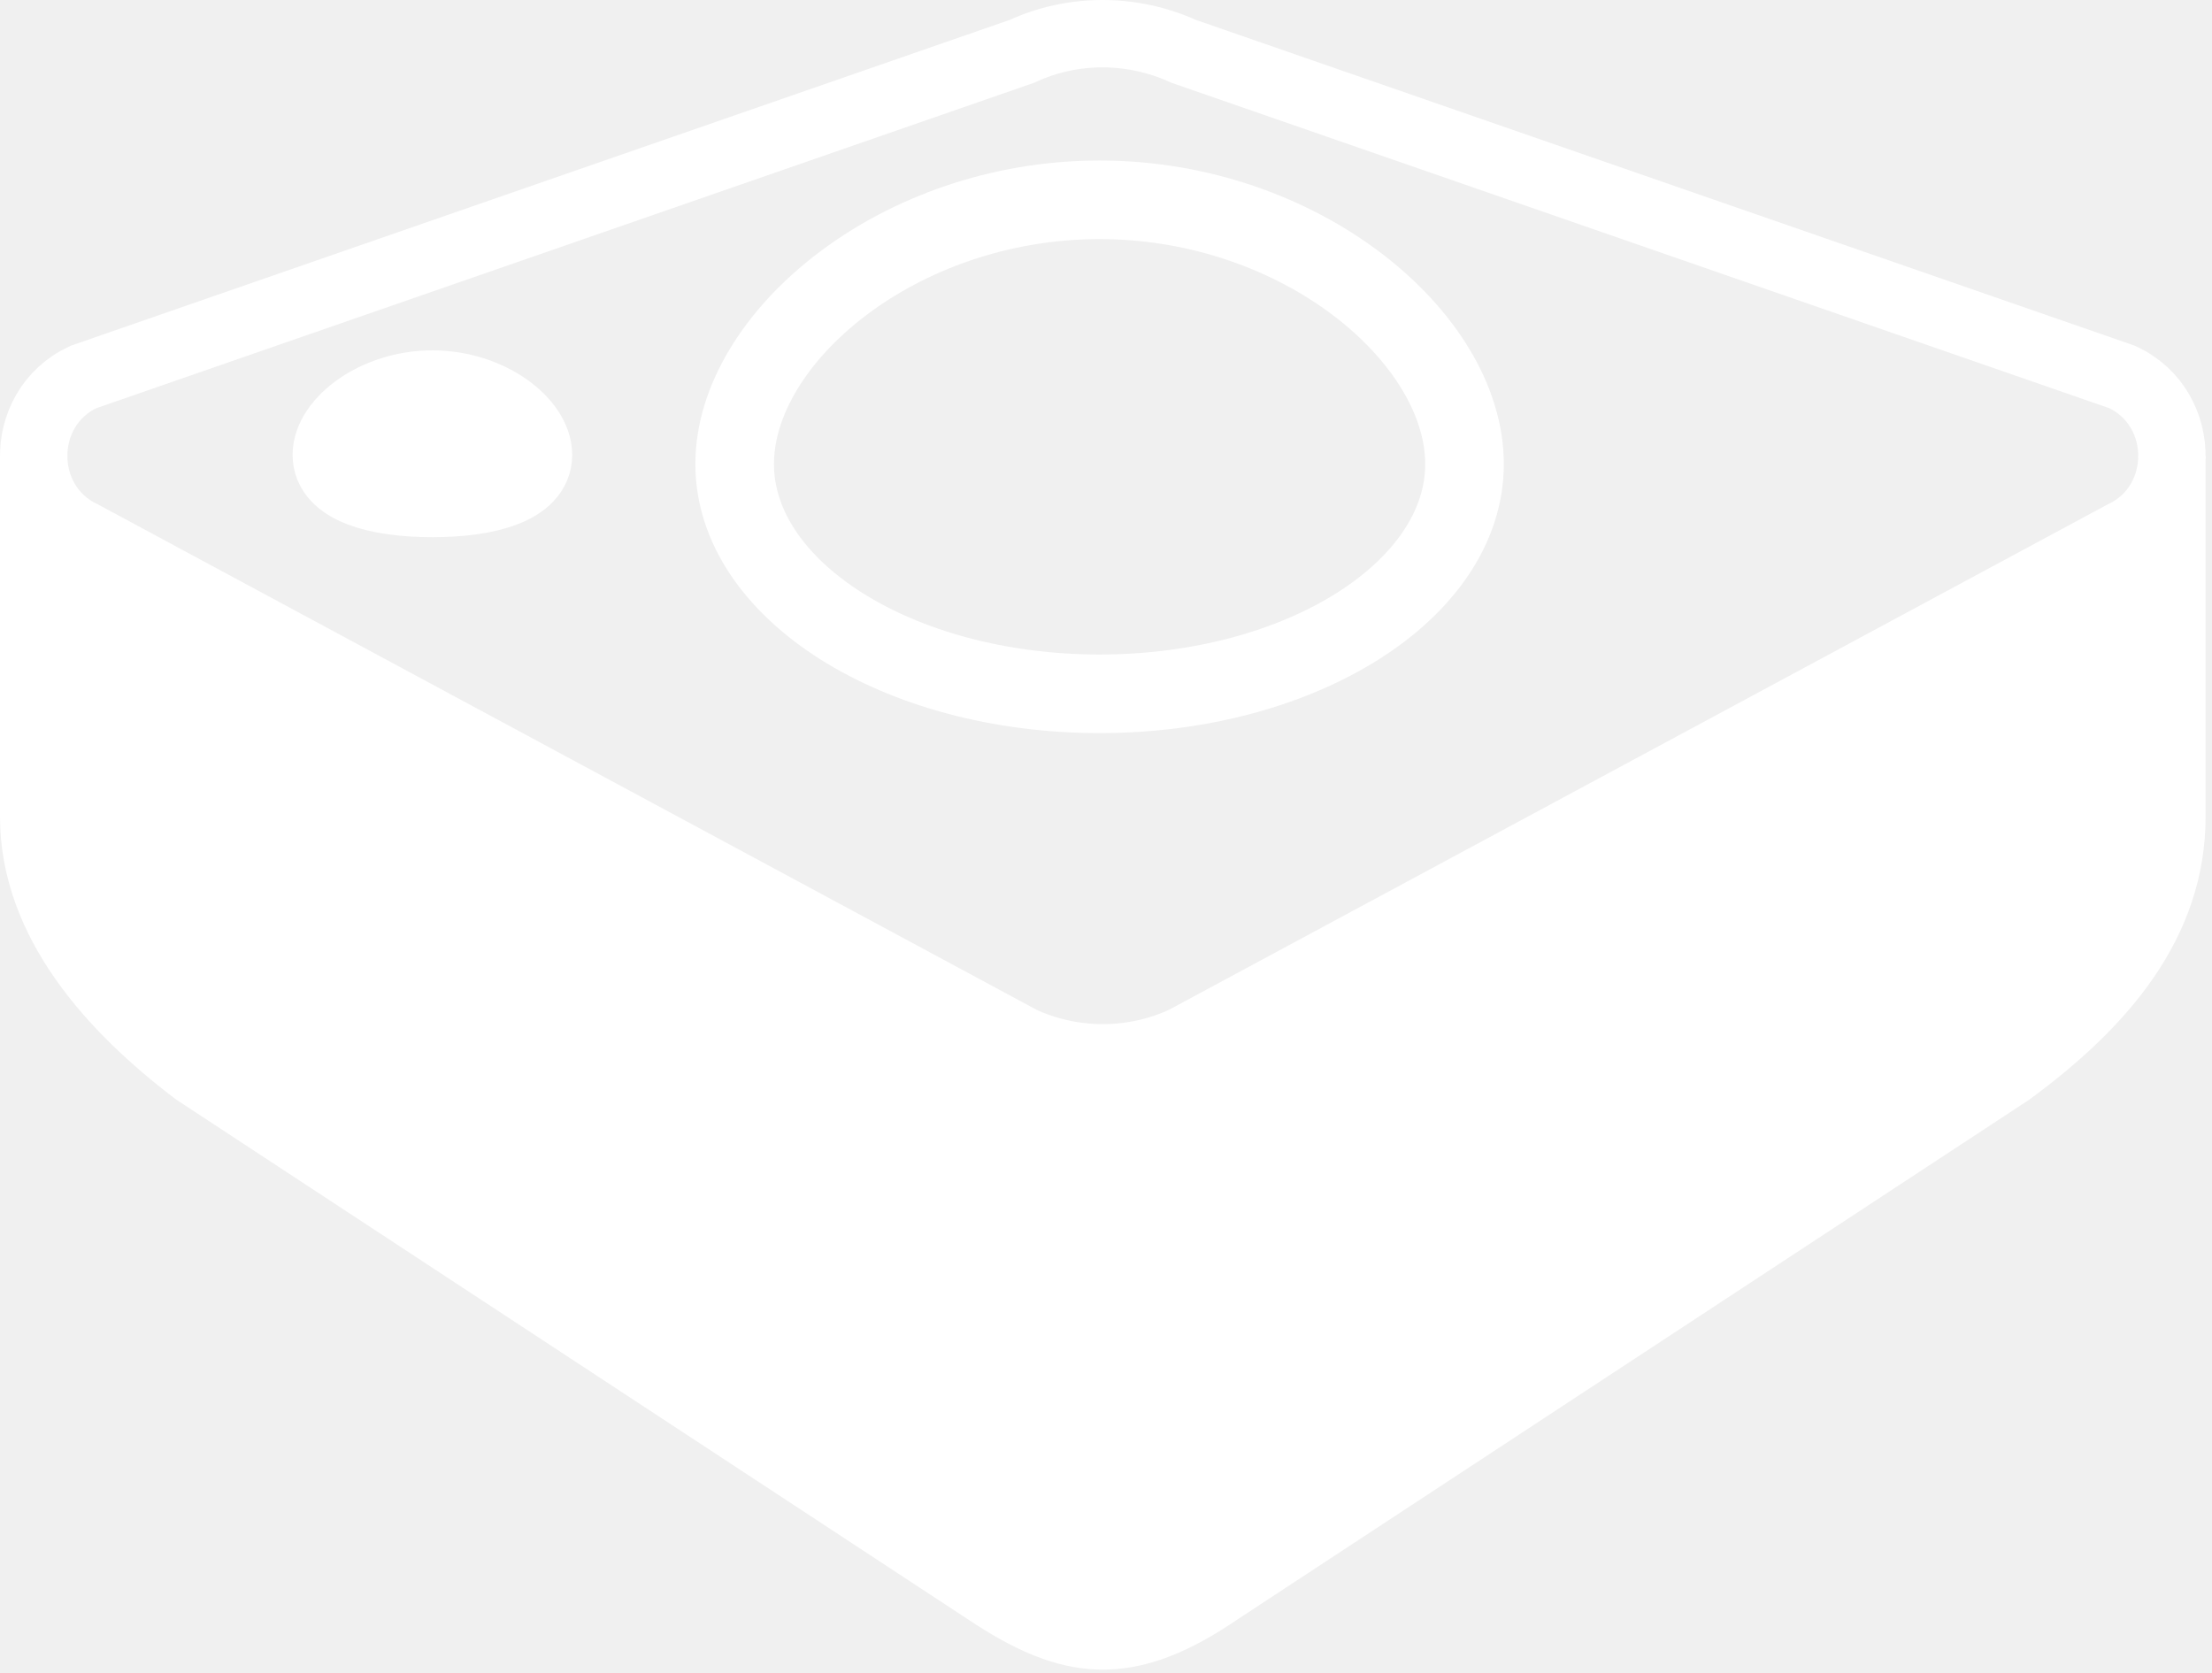
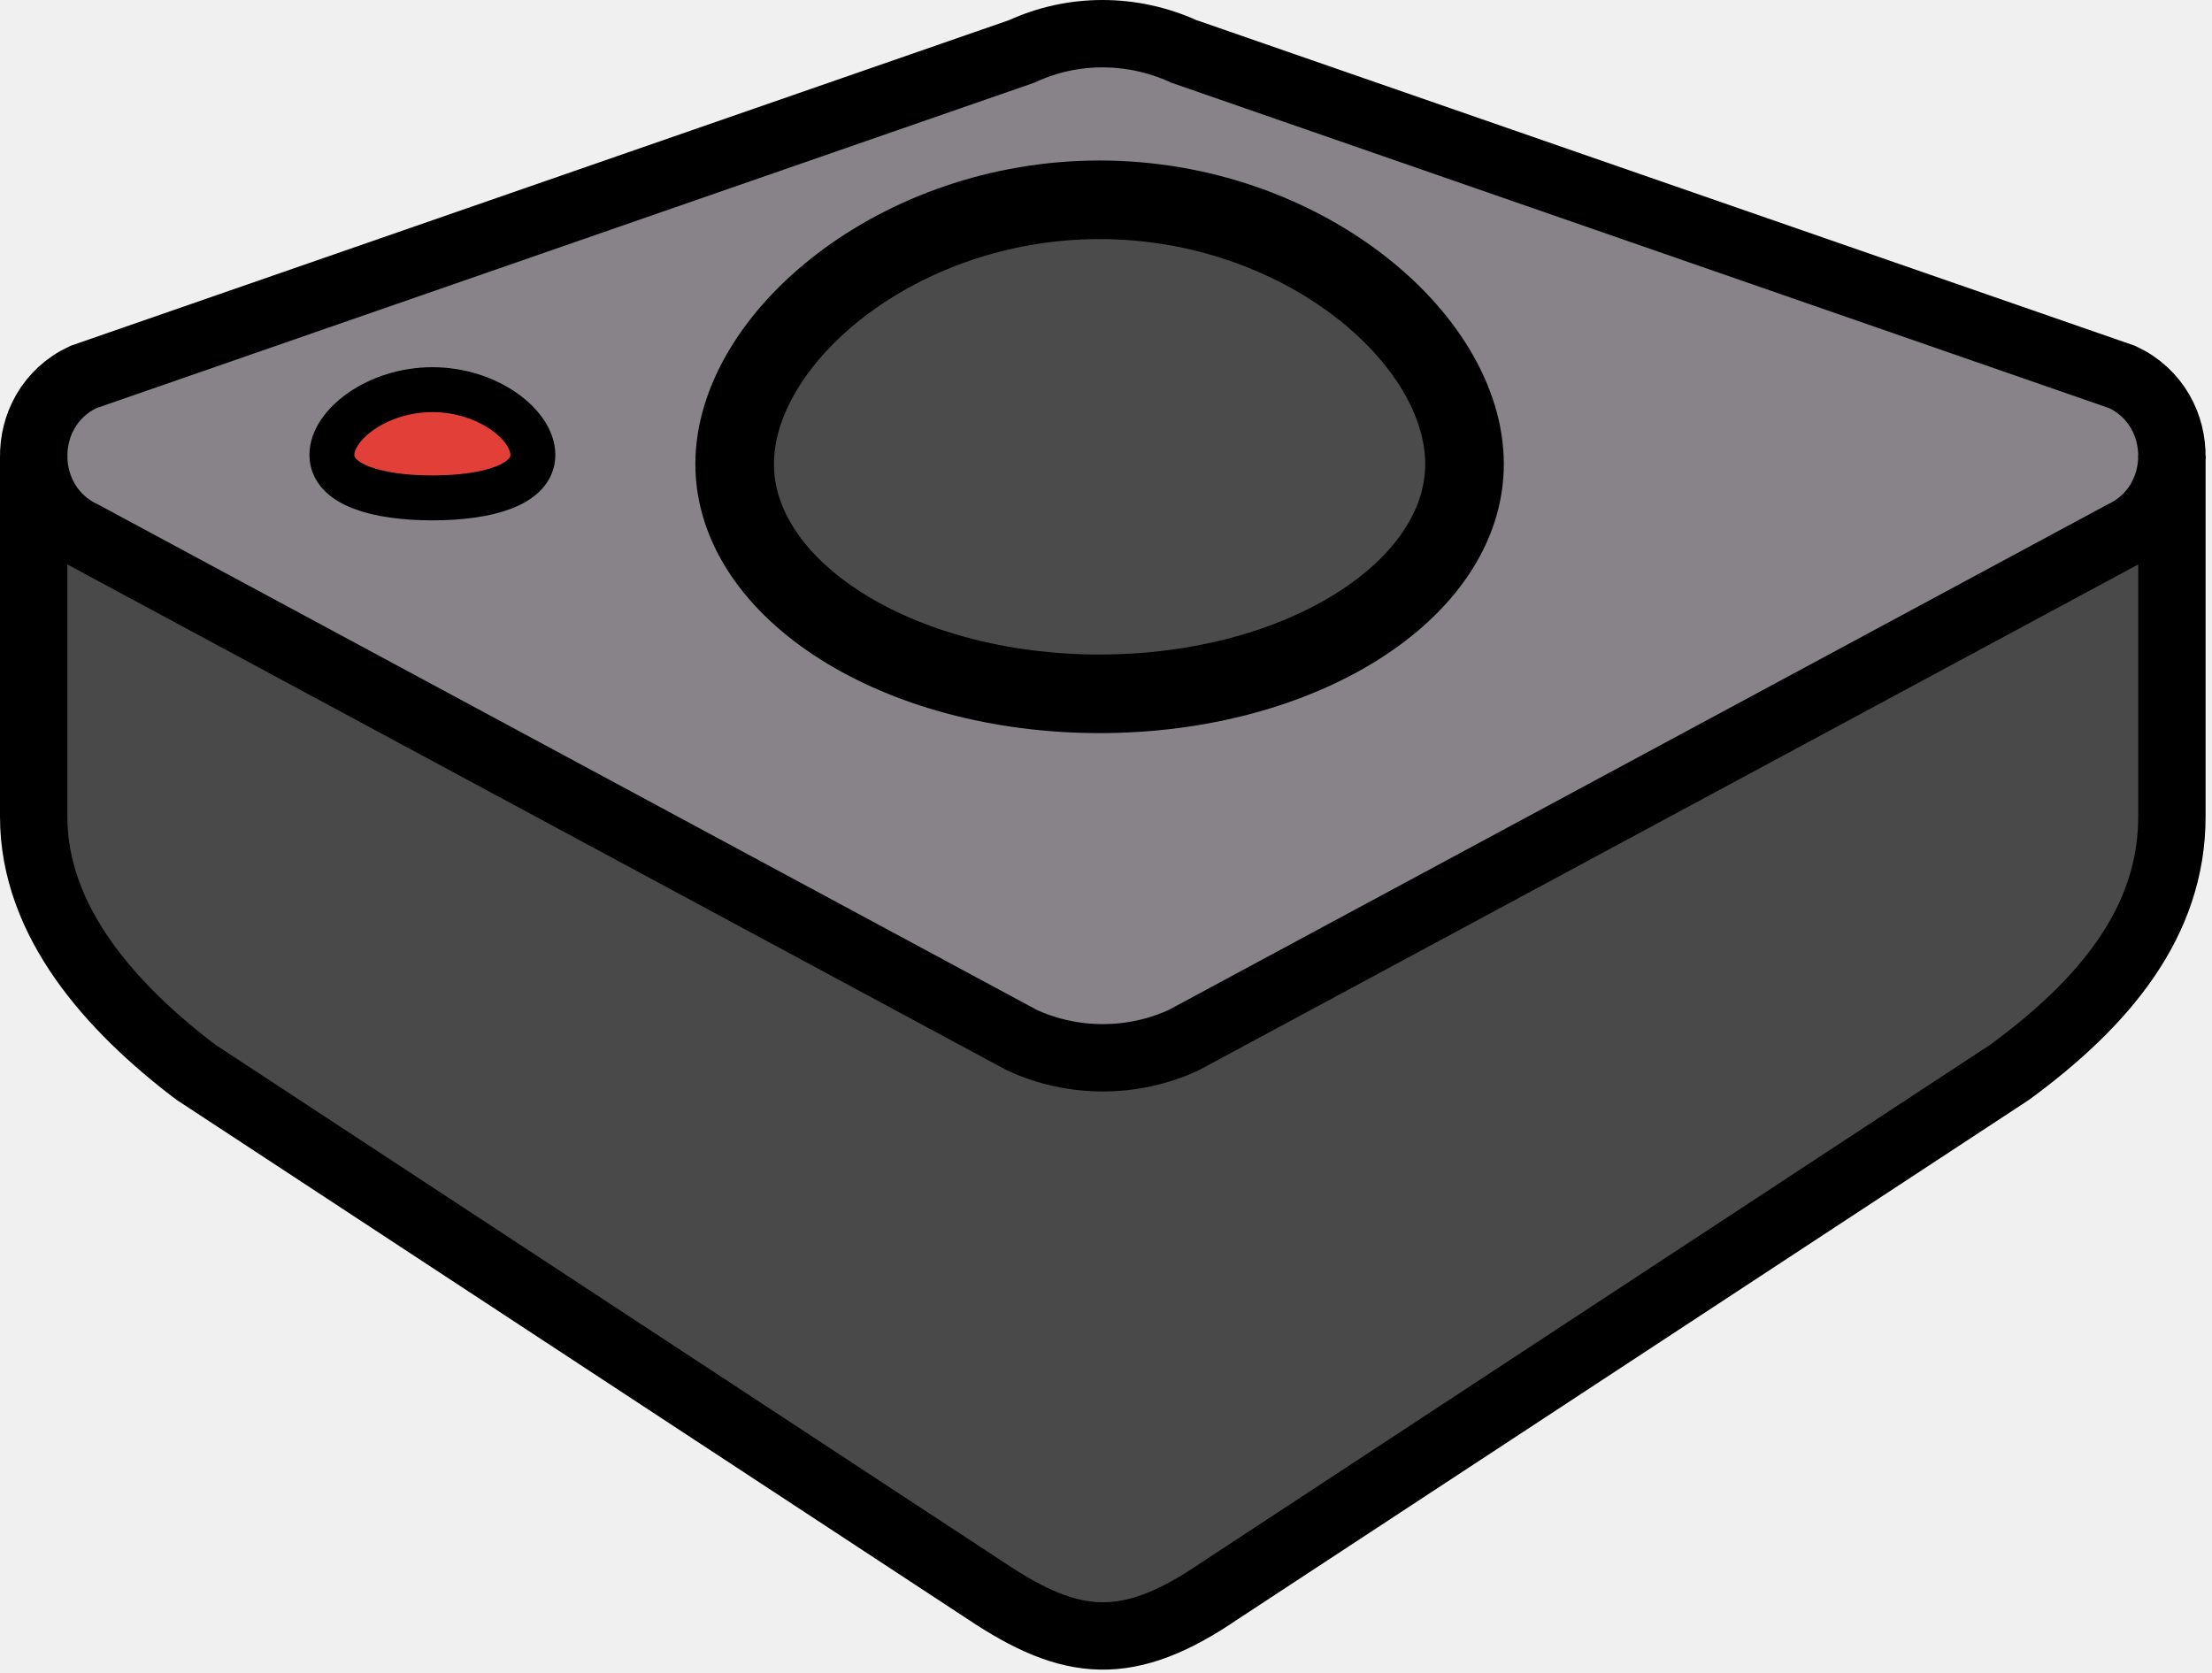
<svg xmlns="http://www.w3.org/2000/svg" width="197" height="149" viewBox="0 0 197 149" fill="none">
-   <path d="M3.002 40.796C2.935 37.907 4.409 34.985 7.422 33.581L91.003 4.575C95.545 2.475 100.804 2.475 105.425 4.575L189.007 33.581C192.02 34.985 193.494 37.907 193.427 40.796" stroke="white" stroke-width="6" />
-   <path fill-rule="evenodd" clip-rule="evenodd" d="M3 72.737V40.608C3 43.434 4.474 46.261 7.422 47.633L91.004 92.64C95.545 94.74 100.884 94.74 105.425 92.64L189.007 47.633C191.955 46.261 193.429 43.434 193.429 40.607V72.737C193.429 82.115 187.429 89.296 179.001 95.489L108.617 141.697C100.429 147.296 95.429 146.796 87.812 141.697L17.428 95.489C9.929 89.796 3 82.115 3 72.737Z" fill="white" stroke="white" stroke-width="6" />
-   <path d="M47.459 40.515C47.459 43.177 43.452 44.346 38.509 44.346C33.565 44.346 29.558 43.177 29.558 40.515C29.558 37.853 33.565 34.706 38.509 34.706C43.452 34.706 47.459 37.853 47.459 40.515Z" fill="white" stroke="white" stroke-width="7" />
-   <path d="M130.429 41.331C130.429 52.575 115.878 61.796 97.929 61.796C79.98 61.796 65.429 52.575 65.429 41.331C65.429 30.088 79.98 17.796 97.929 17.796C115.878 17.796 130.429 30.088 130.429 41.331Z" stroke="white" stroke-width="7" />
+   <g clip-path="url(#clip0_106_60)">
+     <path d="M95.5 3.5L3.5 38V40.5V44.5L32 62L99 96L193 43.5L191 35.5L103.5 5L95.5 3.5Z" fill="#878388" />
+     <path d="M3.002 40.796C2.935 37.907 4.409 34.985 7.422 33.581L91.003 4.575C95.545 2.475 100.804 2.475 105.425 4.575L189.007 33.581C192.02 34.985 193.494 37.907 193.427 40.796" stroke="black" stroke-width="6" />
+     <path fill-rule="evenodd" clip-rule="evenodd" d="M3 72.737V40.608C3 43.434 4.474 46.261 7.422 47.633L91.004 92.64C95.545 94.74 100.884 94.74 105.425 92.64L189.007 47.633C191.955 46.261 193.429 43.434 193.429 40.607V72.737C193.429 82.115 187.429 89.296 179.001 95.489L108.617 141.697C100.429 147.296 95.429 146.796 87.812 141.697L17.428 95.489C9.929 89.796 3 82.115 3 72.737Z" fill="#49494A" stroke="black" stroke-width="6" />
+     <path d="M47.459 40.515C47.459 43.177 43.452 44.346 38.509 44.346C33.565 44.346 29.558 43.177 29.558 40.515C29.558 37.853 33.565 34.706 38.509 34.706C43.452 34.706 47.459 37.853 47.459 40.515Z" fill="#E23F38" stroke="black" stroke-width="4" />
+     <path d="M130.429 41.331C130.429 52.575 115.878 61.796 97.929 61.796C79.98 61.796 65.429 52.575 65.429 41.331C65.429 30.088 79.98 17.796 97.929 17.796C115.878 17.796 130.429 30.088 130.429 41.331Z" fill="#4B4B4C" stroke="black" stroke-width="7" />
+   </g>
+   <defs>
+     <clipPath id="clip0_106_60">
+       <rect width="197" height="149" fill="white" />
+     </clipPath>
+   </defs>
</svg>
